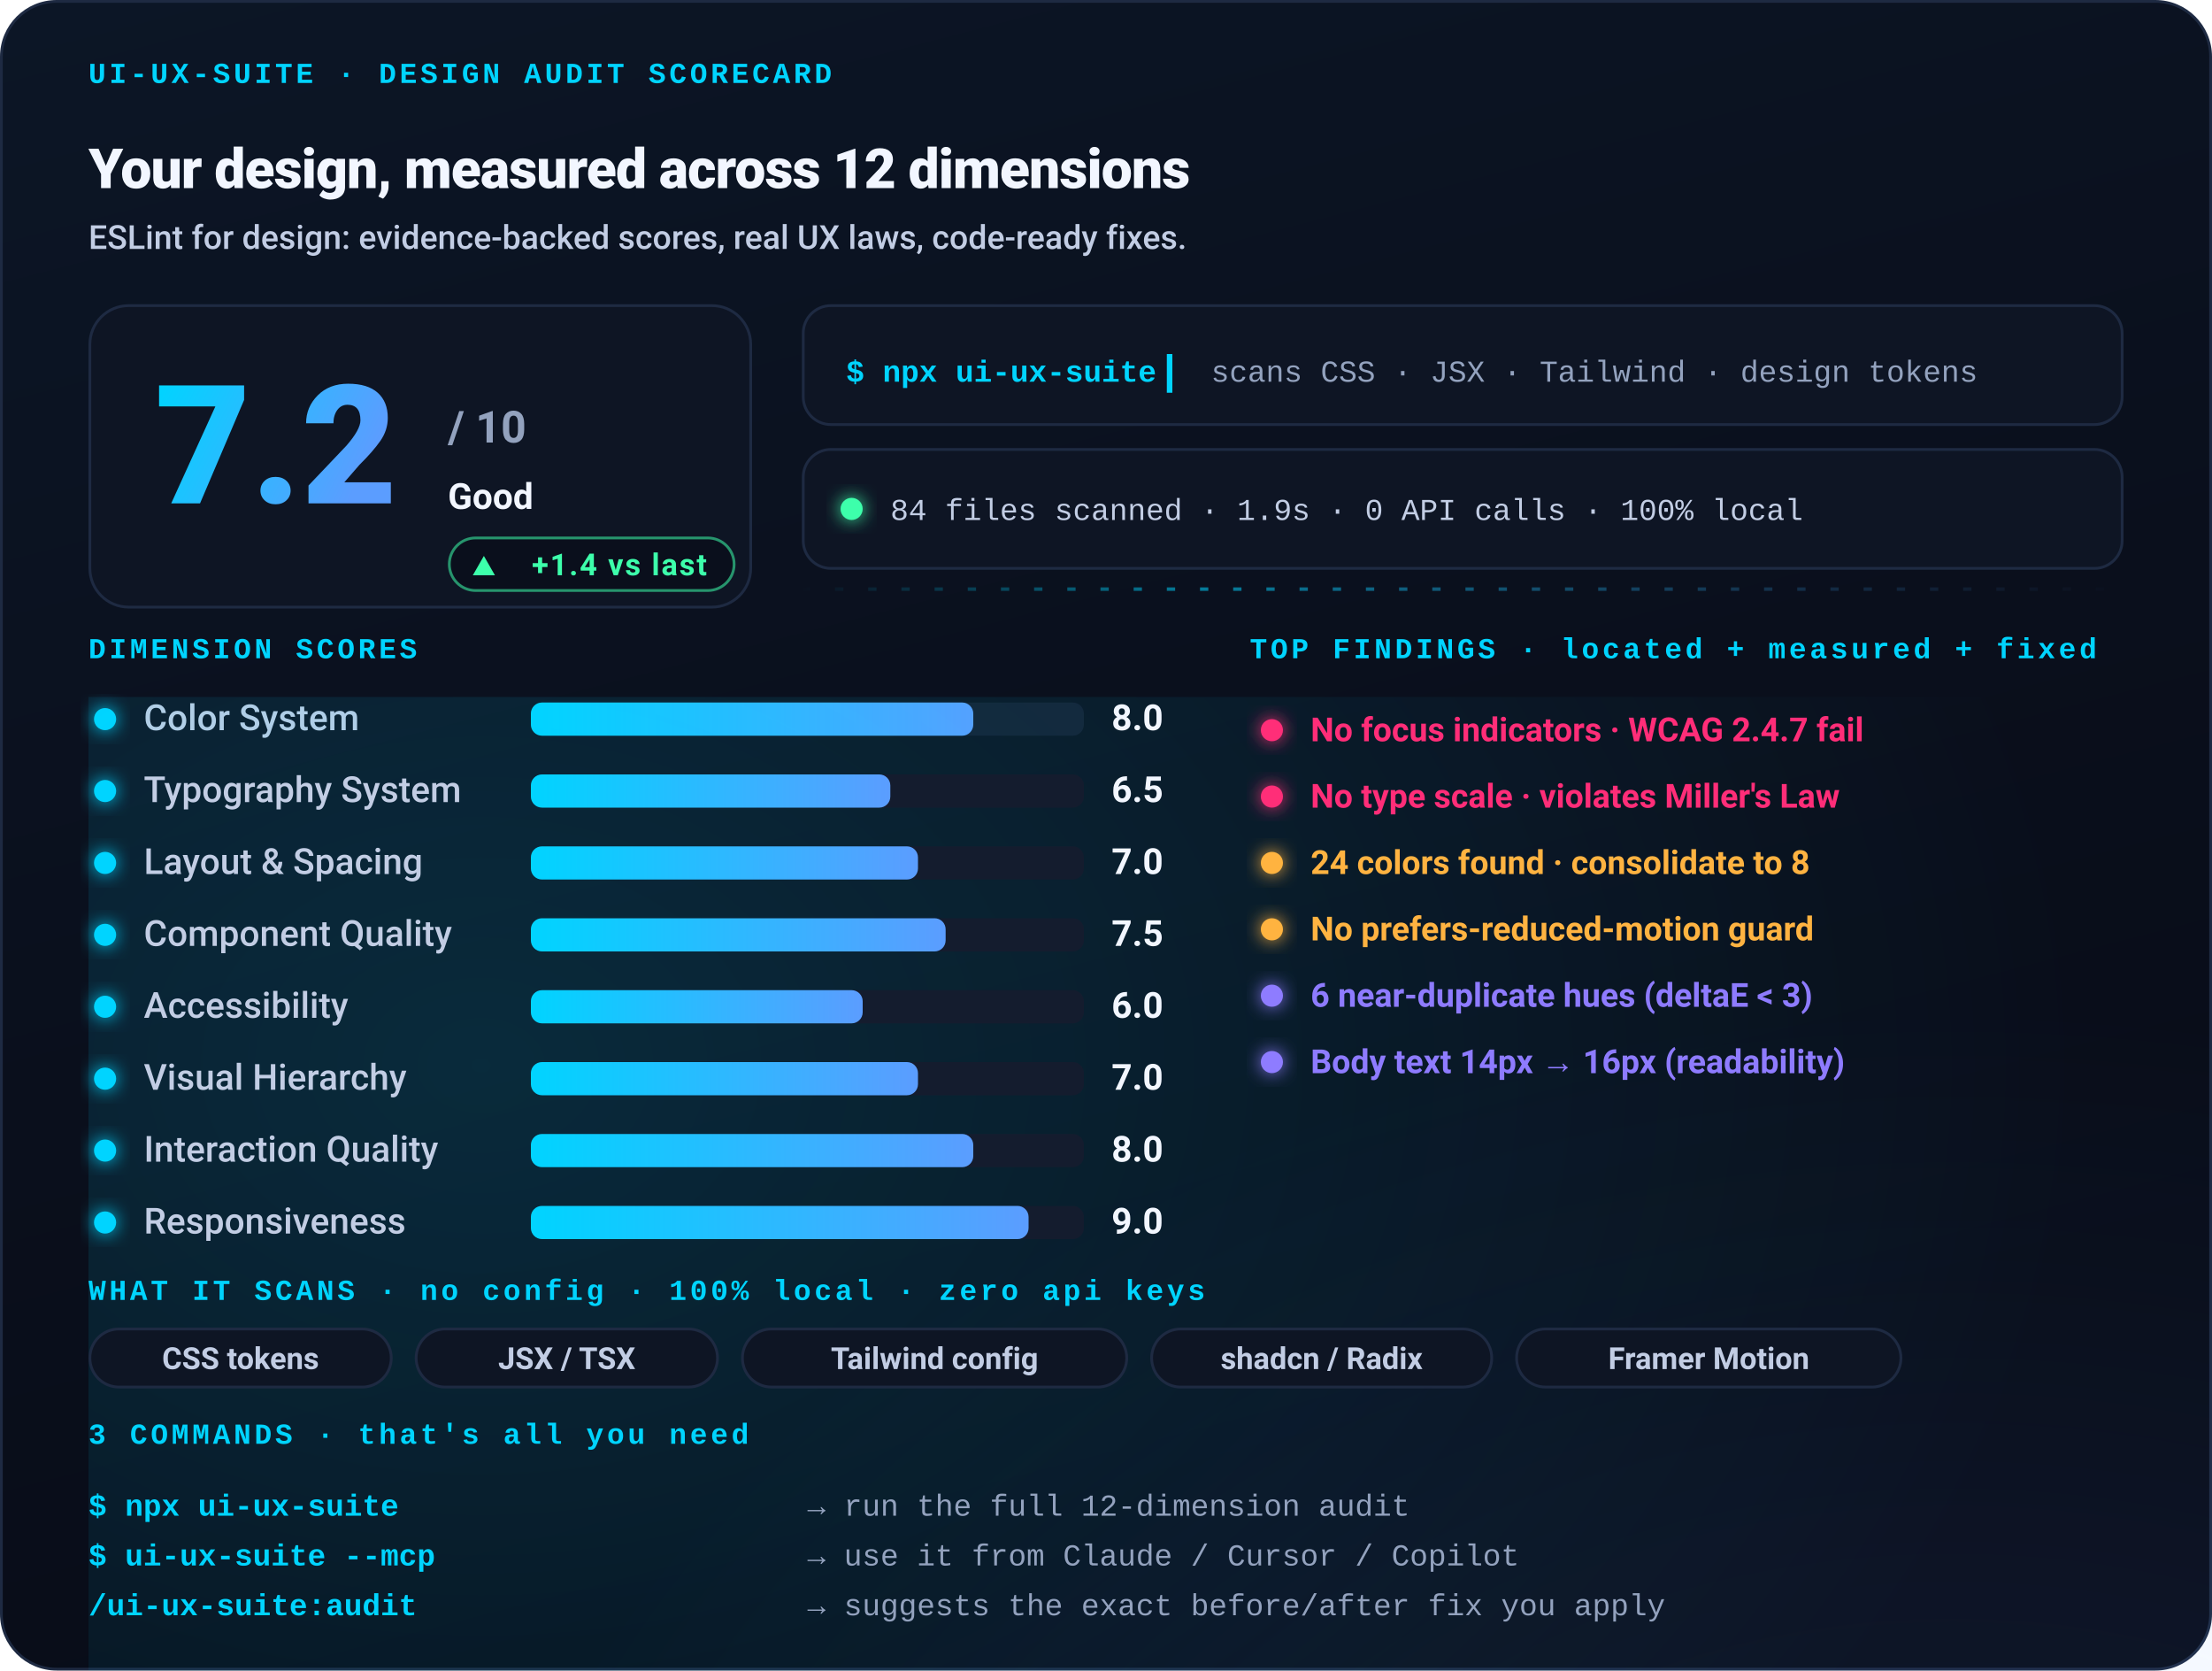
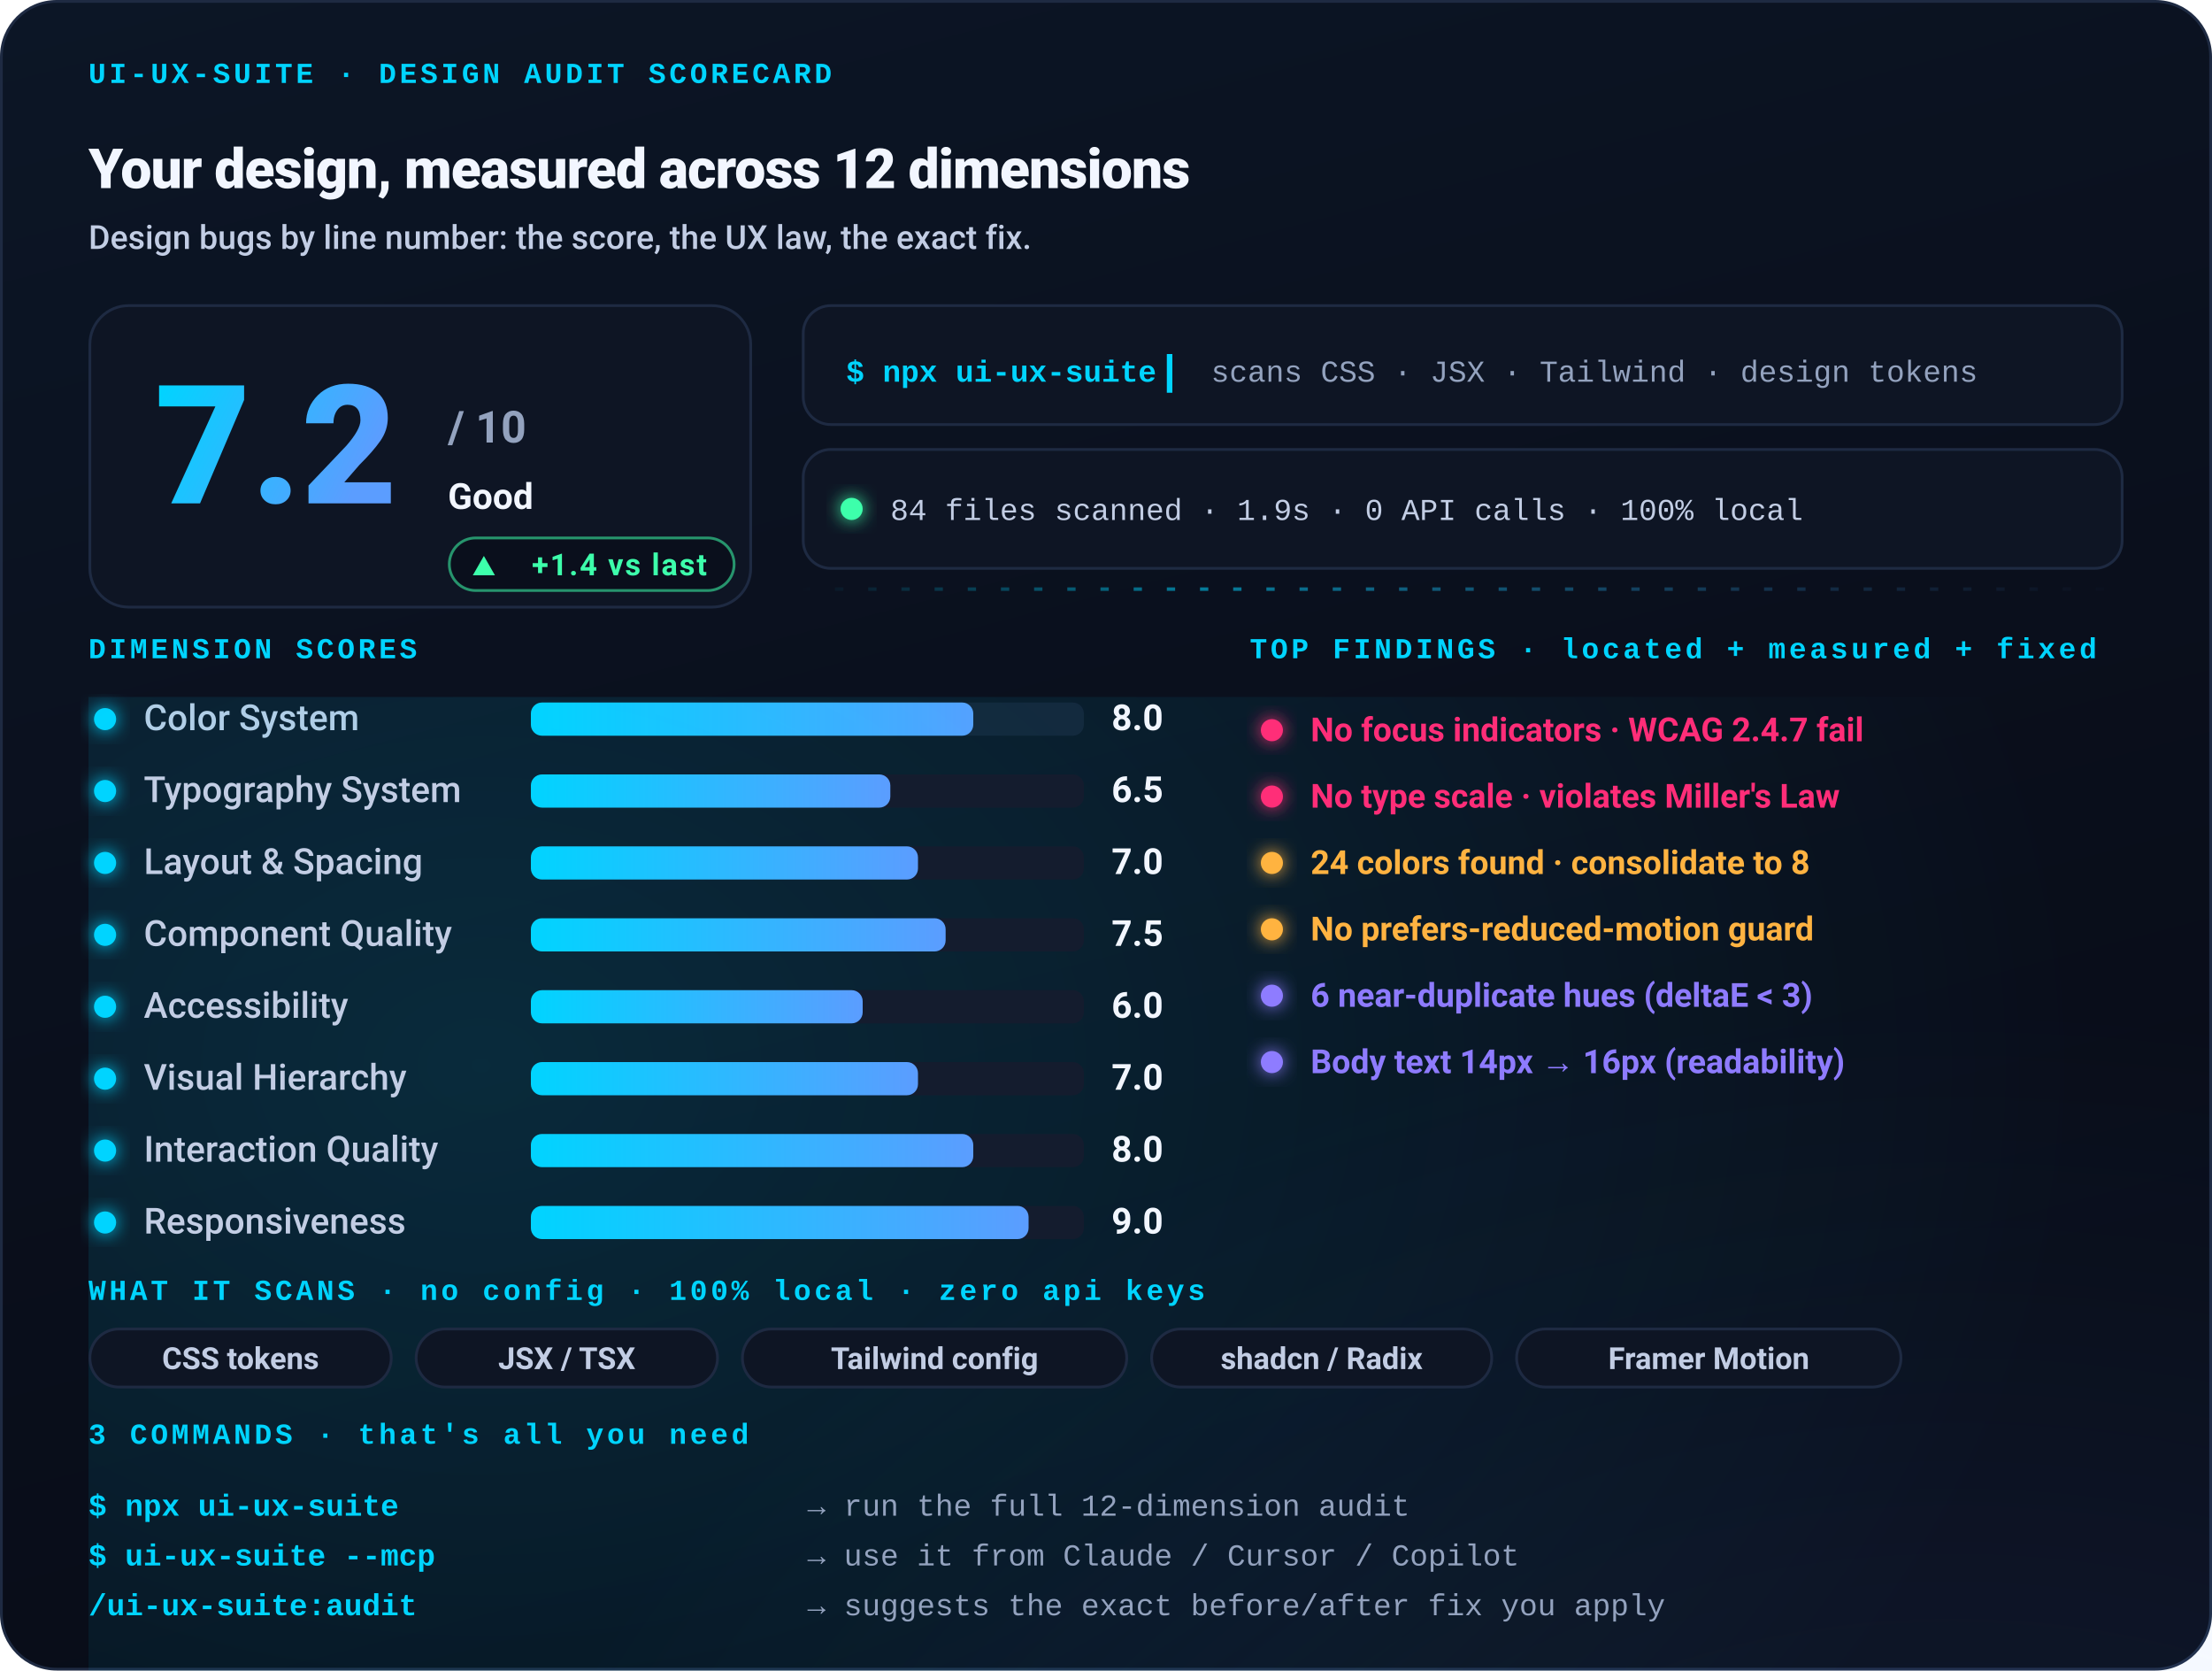
<svg xmlns="http://www.w3.org/2000/svg" viewBox="0 0 800 604" fill="none" role="img" aria-label="ui-ux-suite design audit scorecard: 12 weighted dimensions, a 0 to 10 score, and located findings">
  <defs>
    <linearGradient id="u-bg" x1="0" y1="0" x2="0.35" y2="1">
      <stop offset="0%" stop-color="#0C1626" />
      <stop offset="60%" stop-color="#0A0F1C" />
      <stop offset="100%" stop-color="#080C18" />
    </linearGradient>
    <linearGradient id="u-brand" x1="0" y1="0" x2="1" y2="0.25" gradientUnits="objectBoundingBox">
      <stop class="v2d1" offset="0%" stop-color="#00D4FF" />
      <stop class="v2d2" offset="100%" stop-color="#5B9DFF" />
    </linearGradient>
    <linearGradient id="u-bar" x1="0" y1="0" x2="1" y2="0">
      <stop offset="0%" stop-color="#00D4FF" />
      <stop offset="100%" stop-color="#5B9DFF" />
    </linearGradient>
    <linearGradient id="u-divider" gradientUnits="userSpaceOnUse" x1="290" y1="213" x2="768" y2="213">
      <stop offset="0%" stop-color="#00D4FF" stop-opacity="0" />
      <stop offset="30%" stop-color="#00D4FF" stop-opacity="0.55" />
      <stop offset="100%" stop-color="#5B9DFF" stop-opacity="0" />
    </linearGradient>
    <filter id="u-glow-sm" x="-60%" y="-60%" width="220%" height="220%">
      <feGaussianBlur stdDeviation="3.2" result="b" />
      <feMerge>
        <feMergeNode in="b" />
        <feMergeNode in="SourceGraphic" />
      </feMerge>
    </filter>
    <radialGradient id="v2-bloomA" cx="0.18" cy="0.22" r="0.72">
      <stop offset="0%" stop-color="#00D4FF" stop-opacity="0.14" />
      <stop offset="100%" stop-color="#00D4FF" stop-opacity="0" />
    </radialGradient>
    <radialGradient id="v2-bloomB" cx="0.84" cy="0.86" r="0.68">
      <stop offset="0%" stop-color="#5B9DFF" stop-opacity="0.11" />
      <stop offset="100%" stop-color="#5B9DFF" stop-opacity="0" />
    </radialGradient>
  </defs>
  <style>
    .disp { font-family: system-ui, -apple-system, 'Segoe UI', Roboto, 'Helvetica Neue', Arial, sans-serif; }
    .mono { font-family: ui-monospace, SFMono-Regular, 'SF Mono', Menlo, Consolas, 'Liberation Mono', monospace; }
    .label   { font-size: 10.5px; font-weight: 700; letter-spacing: 1.2px; fill: #00D4FF; }
    .title   { font-size: 20px; font-weight: 800; letter-spacing: -0.3px; fill: #F2F6FF; }
    .muted   { font-size: 12px; font-weight: 500; fill: #C2CDE4; }
    .strong  { font-size: 13px; font-weight: 600; fill: #F2F6FF; }
    .num     { font-size: 60px; font-weight: 800; fill: url(#u-brand); }
    .suffix  { font-size: 16px; font-weight: 600; fill: #93A2BE; }
    .pass    { font-size: 11px; font-weight: 700; letter-spacing: 0.6px; fill: #3DFFAB; }
    .dim     { font-size: 13px; font-weight: 500; fill: #C2CDE4; }
    .score   { font-size: 13px; font-weight: 700; fill: #F2F6FF; }
    .ms      { font-size: 11px; font-weight: 500; fill: #C2CDE4; }
    .md      { font-size: 11px; font-weight: 500; fill: #93A2BE; }
    .cmd     { font-size: 11px; font-weight: 600; fill: #00D4FF; }
    .chip    { font-size: 11px; font-weight: 600; fill: #C2CDE4; }
    .crit    { font-size: 12px; font-weight: 600; fill: #FF2D78; }
    .warn    { font-size: 12px; font-weight: 600; fill: #FFB341; }
    .hint    { font-size: 12px; font-weight: 600; fill: #8E7BFF; }

    @keyframes u-rise { from { opacity: 0; transform: translateY(6px); } to { opacity: 1; transform: translateY(0); } }
    .r1 { animation: u-rise 0.6s ease-out 0.10s both; }
    .r2 { animation: u-rise 0.6s ease-out 0.22s both; }
    .r3 { animation: u-rise 0.6s ease-out 0.34s both; }
    .r4 { animation: u-rise 0.6s ease-out 0.46s both; }
    .r5 { animation: u-rise 0.6s ease-out 0.58s both; }
    .r6 { animation: u-rise 0.6s ease-out 0.70s both; }
    .r7 { animation: u-rise 0.6s ease-out 0.82s both; }
    .r8 { animation: u-rise 0.6s ease-out 0.94s both; }

    @keyframes u-grow { from { transform: scaleX(0); } to { transform: scaleX(1); } }
    .b1,.b2,.b3,.b4,.b5,.b6,.b7,.b8 { transform-origin: left center; transform-box: fill-box; }
    .b1 { animation: u-grow 0.9s cubic-bezier(.3,.8,.4,1) 0.30s both; }
    .b2 { animation: u-grow 0.9s cubic-bezier(.3,.8,.4,1) 0.42s both; }
    .b3 { animation: u-grow 0.9s cubic-bezier(.3,.8,.4,1) 0.54s both; }
    .b4 { animation: u-grow 0.9s cubic-bezier(.3,.8,.4,1) 0.66s both; }
    .b5 { animation: u-grow 0.9s cubic-bezier(.3,.8,.4,1) 0.78s both; }
    .b6 { animation: u-grow 0.9s cubic-bezier(.3,.8,.4,1) 0.90s both; }
    .b7 { animation: u-grow 0.9s cubic-bezier(.3,.8,.4,1) 1.02s both; }
    .b8 { animation: u-grow 0.9s cubic-bezier(.3,.8,.4,1) 1.14s both; }

    @keyframes u-slide { from { opacity: 0; transform: translateX(10px); } to { opacity: 1; transform: translateX(0); } }
    .f1 { animation: u-slide 0.6s ease-out 1.00s both; }
    .f2 { animation: u-slide 0.6s ease-out 1.16s both; }
    .f3 { animation: u-slide 0.6s ease-out 1.32s both; }
    .f4 { animation: u-slide 0.6s ease-out 1.48s both; }
    .f5 { animation: u-slide 0.6s ease-out 1.64s both; }
    .f6 { animation: u-slide 0.6s ease-out 1.80s both; }

    @keyframes u-pip { 0%,100% { opacity: 0.45; } 50% { opacity: 1; } }
    .p1 { animation: u-pip 5s ease-in-out infinite 0s; }
    .p2 { animation: u-pip 5s ease-in-out infinite 0.35s; }
    .p3 { animation: u-pip 5s ease-in-out infinite 0.7s; }
    .p4 { animation: u-pip 5s ease-in-out infinite 1.05s; }
    .p5 { animation: u-pip 5s ease-in-out infinite 1.4s; }
    .p6 { animation: u-pip 5s ease-in-out infinite 1.75s; }
    .live { animation: u-pip 5s ease-in-out infinite; }

    @keyframes u-flow { to { stroke-dashoffset: -240; } }
    .flowline { animation: u-flow 14s linear infinite; }

    @keyframes u-blink { 0%,49% { opacity: 1; } 50%,100% { opacity: 0; } }
    .caret { animation: u-blink 1.1s step-end infinite; }

    @media (prefers-reduced-motion: reduce) {
      * { animation: none !important; }
      .b1,.b2,.b3,.b4,.b5,.b6,.b7,.b8 { transform: scaleX(1) !important; }
      .r1,.r2,.r3,.r4,.r5,.r6,.r7,.r8,
      .f1,.f2,.f3,.f4,.f5,.f6 { opacity: 1 !important; transform: none !important; }
    }
      @keyframes v2-d1 { 0%,100% { stop-color:#00D4FF; } 50% { stop-color:#2BE8C8; } }
    .v2d1 { animation: v2-d1 16s ease-in-out infinite; }
    @keyframes v2-d2 { 0%,100% { stop-color:#5B9DFF; } 50% { stop-color:#8E7BFF; } }
    .v2d2 { animation: v2-d2 16s ease-in-out infinite; }
    @keyframes v2-breathe { 0%,100% { opacity:0.66; } 50% { opacity:1; } }
    .v2bloom { animation: v2-breathe 11s ease-in-out infinite; }
  </style>
  <rect x="0.5" y="0.5" width="799" height="603" rx="20" fill="url(#u-bg)" stroke="#1E2A42" />
  <text class="mono label" x="32" y="30">UI-UX-SUITE · DESIGN AUDIT SCORECARD</text>
  <text class="disp title" x="32" y="68">Your design, measured across 12 dimensions</text>
-   <text class="disp muted" x="32" y="90">ESLint for design: evidence-backed scores, real UX laws, code-ready fixes.</text>
+   <text class="disp muted" x="32" y="90">Design bugs by line number: the score, the UX law, the exact fix.</text>
  <g transform="translate(32,110)">
    <rect x="0.5" y="0.5" width="239" height="109" rx="14" fill="#0E1524" stroke="#1E2A42" />
    <text class="disp num" x="24" y="72">7.2</text>
    <text class="disp suffix" x="130" y="50">/ 10</text>
    <text class="disp strong" x="130" y="74">Good</text>
    <g transform="translate(130,84)">
      <rect x="0.5" y="0.5" width="103" height="19" rx="9.5" fill="#0A0F1C" stroke="#3DFFAB" stroke-opacity="0.55" />
      <path d="M9 14 l4 -7 l4 7 Z" fill="#3DFFAB" />
      <text class="disp pass" x="62" y="14" text-anchor="middle">+1.4 vs last</text>
    </g>
  </g>
  <g transform="translate(290,110)">
    <rect x="0.5" y="0.5" width="477" height="43" rx="10" fill="#0E1524" stroke="#1E2A42" />
    <text class="mono cmd" x="16" y="28">$ npx ui-ux-suite</text>
    <rect class="caret" x="132" y="18" width="2" height="14" fill="#00D4FF" />
    <text class="mono md" x="148" y="28">scans CSS · JSX · Tailwind · design tokens</text>
  </g>
  <g transform="translate(290,162)">
    <rect x="0.5" y="0.5" width="477" height="43" rx="10" fill="#0E1524" stroke="#1E2A42" />
    <circle class="live" cx="18" cy="22" r="4" fill="#3DFFAB" filter="url(#u-glow-sm)" />
    <text class="mono ms" x="32" y="26">84 files scanned · 1.9s · 0 API calls · 100% local</text>
  </g>
  <line class="flowline" x1="290" y1="213" x2="768" y2="213" stroke="url(#u-divider)" stroke-width="1.25" stroke-dasharray="3 9" />
  <text class="mono label" x="32" y="238">DIMENSION SCORES</text>
  <g transform="translate(32,252)">
    <g>
      <g class="r1">
        <circle cx="6" cy="8" r="4" fill="#00D4FF" filter="url(#u-glow-sm)" />
        <text class="disp dim" x="20" y="12">Color System</text>
        <rect x="160" y="2" width="200" height="12" rx="4" fill="#141C2E" />
        <rect class="b1" x="160" y="2" width="160" height="12" rx="4" fill="url(#u-bar)" />
        <g class="v2bloom">
          <rect width="800" height="604" fill="url(#v2-bloomA)" />
          <rect width="800" height="604" fill="url(#v2-bloomB)" />
        </g>
        <text class="disp score" x="370" y="12">8.0</text>
      </g>
    </g>
    <g transform="translate(0,26)">
      <g class="r2">
        <circle cx="6" cy="8" r="4" fill="#00D4FF" filter="url(#u-glow-sm)" />
        <text class="disp dim" x="20" y="12">Typography System</text>
        <rect x="160" y="2" width="200" height="12" rx="4" fill="#141C2E" />
        <rect class="b2" x="160" y="2" width="130" height="12" rx="4" fill="url(#u-bar)" />
        <text class="disp score" x="370" y="12">6.5</text>
      </g>
    </g>
    <g transform="translate(0,52)">
      <g class="r3">
        <circle cx="6" cy="8" r="4" fill="#00D4FF" filter="url(#u-glow-sm)" />
        <text class="disp dim" x="20" y="12">Layout &amp; Spacing</text>
        <rect x="160" y="2" width="200" height="12" rx="4" fill="#141C2E" />
        <rect class="b3" x="160" y="2" width="140" height="12" rx="4" fill="url(#u-bar)" />
        <text class="disp score" x="370" y="12">7.0</text>
      </g>
    </g>
    <g transform="translate(0,78)">
      <g class="r4">
        <circle cx="6" cy="8" r="4" fill="#00D4FF" filter="url(#u-glow-sm)" />
        <text class="disp dim" x="20" y="12">Component Quality</text>
        <rect x="160" y="2" width="200" height="12" rx="4" fill="#141C2E" />
        <rect class="b4" x="160" y="2" width="150" height="12" rx="4" fill="url(#u-bar)" />
        <text class="disp score" x="370" y="12">7.5</text>
      </g>
    </g>
    <g transform="translate(0,104)">
      <g class="r5">
        <circle cx="6" cy="8" r="4" fill="#00D4FF" filter="url(#u-glow-sm)" />
        <text class="disp dim" x="20" y="12">Accessibility</text>
        <rect x="160" y="2" width="200" height="12" rx="4" fill="#141C2E" />
        <rect class="b5" x="160" y="2" width="120" height="12" rx="4" fill="url(#u-bar)" />
        <text class="disp score" x="370" y="12">6.0</text>
      </g>
    </g>
    <g transform="translate(0,130)">
      <g class="r6">
        <circle cx="6" cy="8" r="4" fill="#00D4FF" filter="url(#u-glow-sm)" />
        <text class="disp dim" x="20" y="12">Visual Hierarchy</text>
        <rect x="160" y="2" width="200" height="12" rx="4" fill="#141C2E" />
        <rect class="b6" x="160" y="2" width="140" height="12" rx="4" fill="url(#u-bar)" />
        <text class="disp score" x="370" y="12">7.0</text>
      </g>
    </g>
    <g transform="translate(0,156)">
      <g class="r7">
        <circle cx="6" cy="8" r="4" fill="#00D4FF" filter="url(#u-glow-sm)" />
        <text class="disp dim" x="20" y="12">Interaction Quality</text>
        <rect x="160" y="2" width="200" height="12" rx="4" fill="#141C2E" />
        <rect class="b7" x="160" y="2" width="160" height="12" rx="4" fill="url(#u-bar)" />
        <text class="disp score" x="370" y="12">8.0</text>
      </g>
    </g>
    <g transform="translate(0,182)">
      <g class="r8">
        <circle cx="6" cy="8" r="4" fill="#00D4FF" filter="url(#u-glow-sm)" />
        <text class="disp dim" x="20" y="12">Responsiveness</text>
        <rect x="160" y="2" width="200" height="12" rx="4" fill="#141C2E" />
        <rect class="b8" x="160" y="2" width="180" height="12" rx="4" fill="url(#u-bar)" />
        <text class="disp score" x="370" y="12">9.0</text>
      </g>
    </g>
  </g>
  <g transform="translate(452,238)">
    <text class="mono label" x="0" y="0">TOP FINDINGS · located + measured + fixed</text>
    <g transform="translate(0,16)">
      <g>
        <g class="f1">
          <circle class="p1" cx="8" cy="10" r="4" fill="#FF2D78" filter="url(#u-glow-sm)" />
          <text class="disp crit" x="22" y="14">No focus indicators · WCAG 2.4.7 fail</text>
        </g>
      </g>
      <g transform="translate(0,24)">
        <g class="f2">
          <circle class="p2" cx="8" cy="10" r="4" fill="#FF2D78" filter="url(#u-glow-sm)" />
          <text class="disp crit" x="22" y="14">No type scale · violates Miller's Law</text>
        </g>
      </g>
      <g transform="translate(0,48)">
        <g class="f3">
          <circle class="p3" cx="8" cy="10" r="4" fill="#FFB341" filter="url(#u-glow-sm)" />
          <text class="disp warn" x="22" y="14">24 colors found · consolidate to 8</text>
        </g>
      </g>
      <g transform="translate(0,72)">
        <g class="f4">
          <circle class="p4" cx="8" cy="10" r="4" fill="#FFB341" filter="url(#u-glow-sm)" />
          <text class="disp warn" x="22" y="14">No prefers-reduced-motion guard</text>
        </g>
      </g>
      <g transform="translate(0,96)">
        <g class="f5">
          <circle class="p5" cx="8" cy="10" r="4" fill="#8E7BFF" filter="url(#u-glow-sm)" />
          <text class="disp hint" x="22" y="14">6 near-duplicate hues (deltaE &lt; 3)</text>
        </g>
      </g>
      <g transform="translate(0,120)">
        <g class="f6">
          <circle class="p6" cx="8" cy="10" r="4" fill="#8E7BFF" filter="url(#u-glow-sm)" />
          <text class="disp hint" x="22" y="14">Body text 14px → 16px (readability)</text>
        </g>
      </g>
    </g>
  </g>
  <text class="mono label" x="32" y="470">WHAT IT SCANS · no config · 100% local · zero api keys</text>
  <g transform="translate(32,480)">
    <rect x="0.5" y="0.5" width="109" height="21" rx="10.5" fill="#0E1524" stroke="#1E2A42" />
    <text class="disp chip" x="55" y="15" text-anchor="middle">CSS tokens</text>
    <rect x="118.5" y="0.5" width="109" height="21" rx="10.5" fill="#0E1524" stroke="#1E2A42" />
    <text class="disp chip" x="173" y="15" text-anchor="middle">JSX / TSX</text>
    <rect x="236.5" y="0.5" width="139" height="21" rx="10.5" fill="#0E1524" stroke="#1E2A42" />
    <text class="disp chip" x="306" y="15" text-anchor="middle">Tailwind config</text>
    <rect x="384.5" y="0.5" width="123" height="21" rx="10.5" fill="#0E1524" stroke="#1E2A42" />
    <text class="disp chip" x="446" y="15" text-anchor="middle">shadcn / Radix</text>
    <rect x="516.5" y="0.5" width="139" height="21" rx="10.5" fill="#0E1524" stroke="#1E2A42" />
    <text class="disp chip" x="586" y="15" text-anchor="middle">Framer Motion</text>
  </g>
  <text class="mono label" x="32" y="522">3 COMMANDS · that's all you need</text>
  <g transform="translate(32,536)">
    <text class="mono cmd" x="0" y="12">$ npx ui-ux-suite</text>
    <text class="mono md" x="260" y="12">→  run the full 12-dimension audit</text>
    <text class="mono cmd" x="0" y="30">$ ui-ux-suite --mcp</text>
    <text class="mono md" x="260" y="30">→  use it from Claude / Cursor / Copilot</text>
    <text class="mono cmd" x="0" y="48">/ui-ux-suite:audit</text>
    <text class="mono md" x="260" y="48">→  suggests the exact before/after fix you apply</text>
  </g>
</svg>
